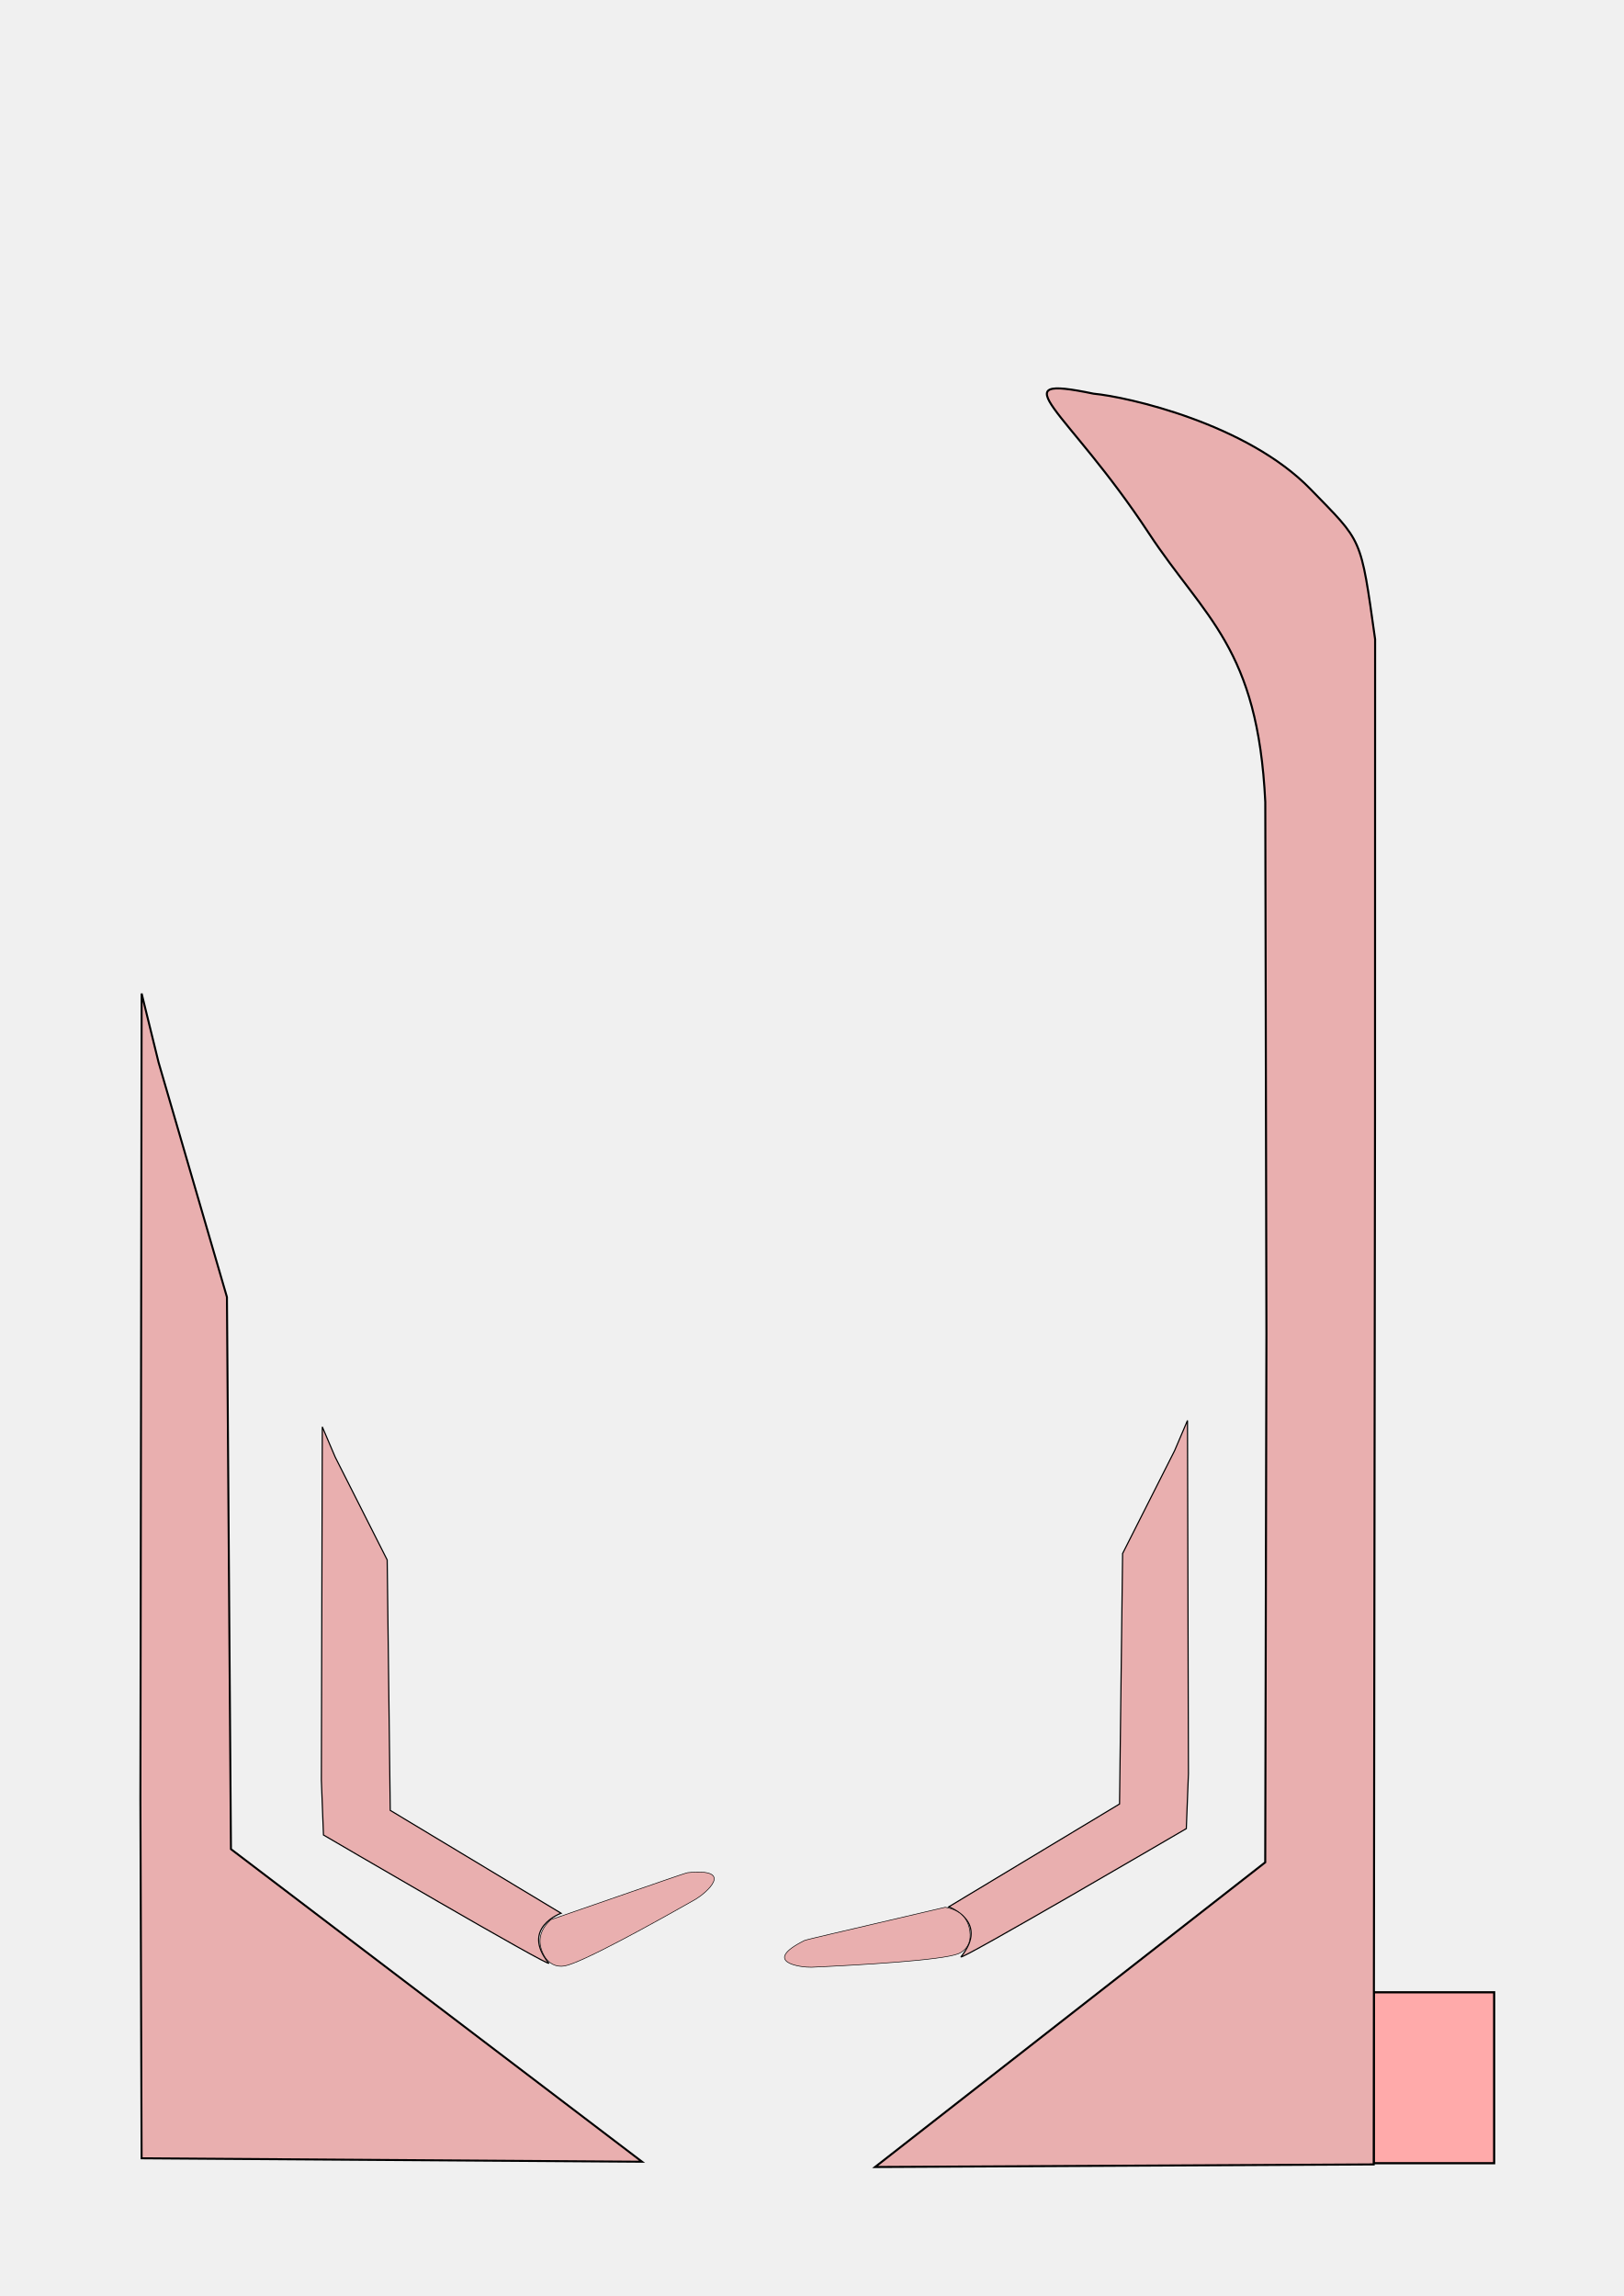
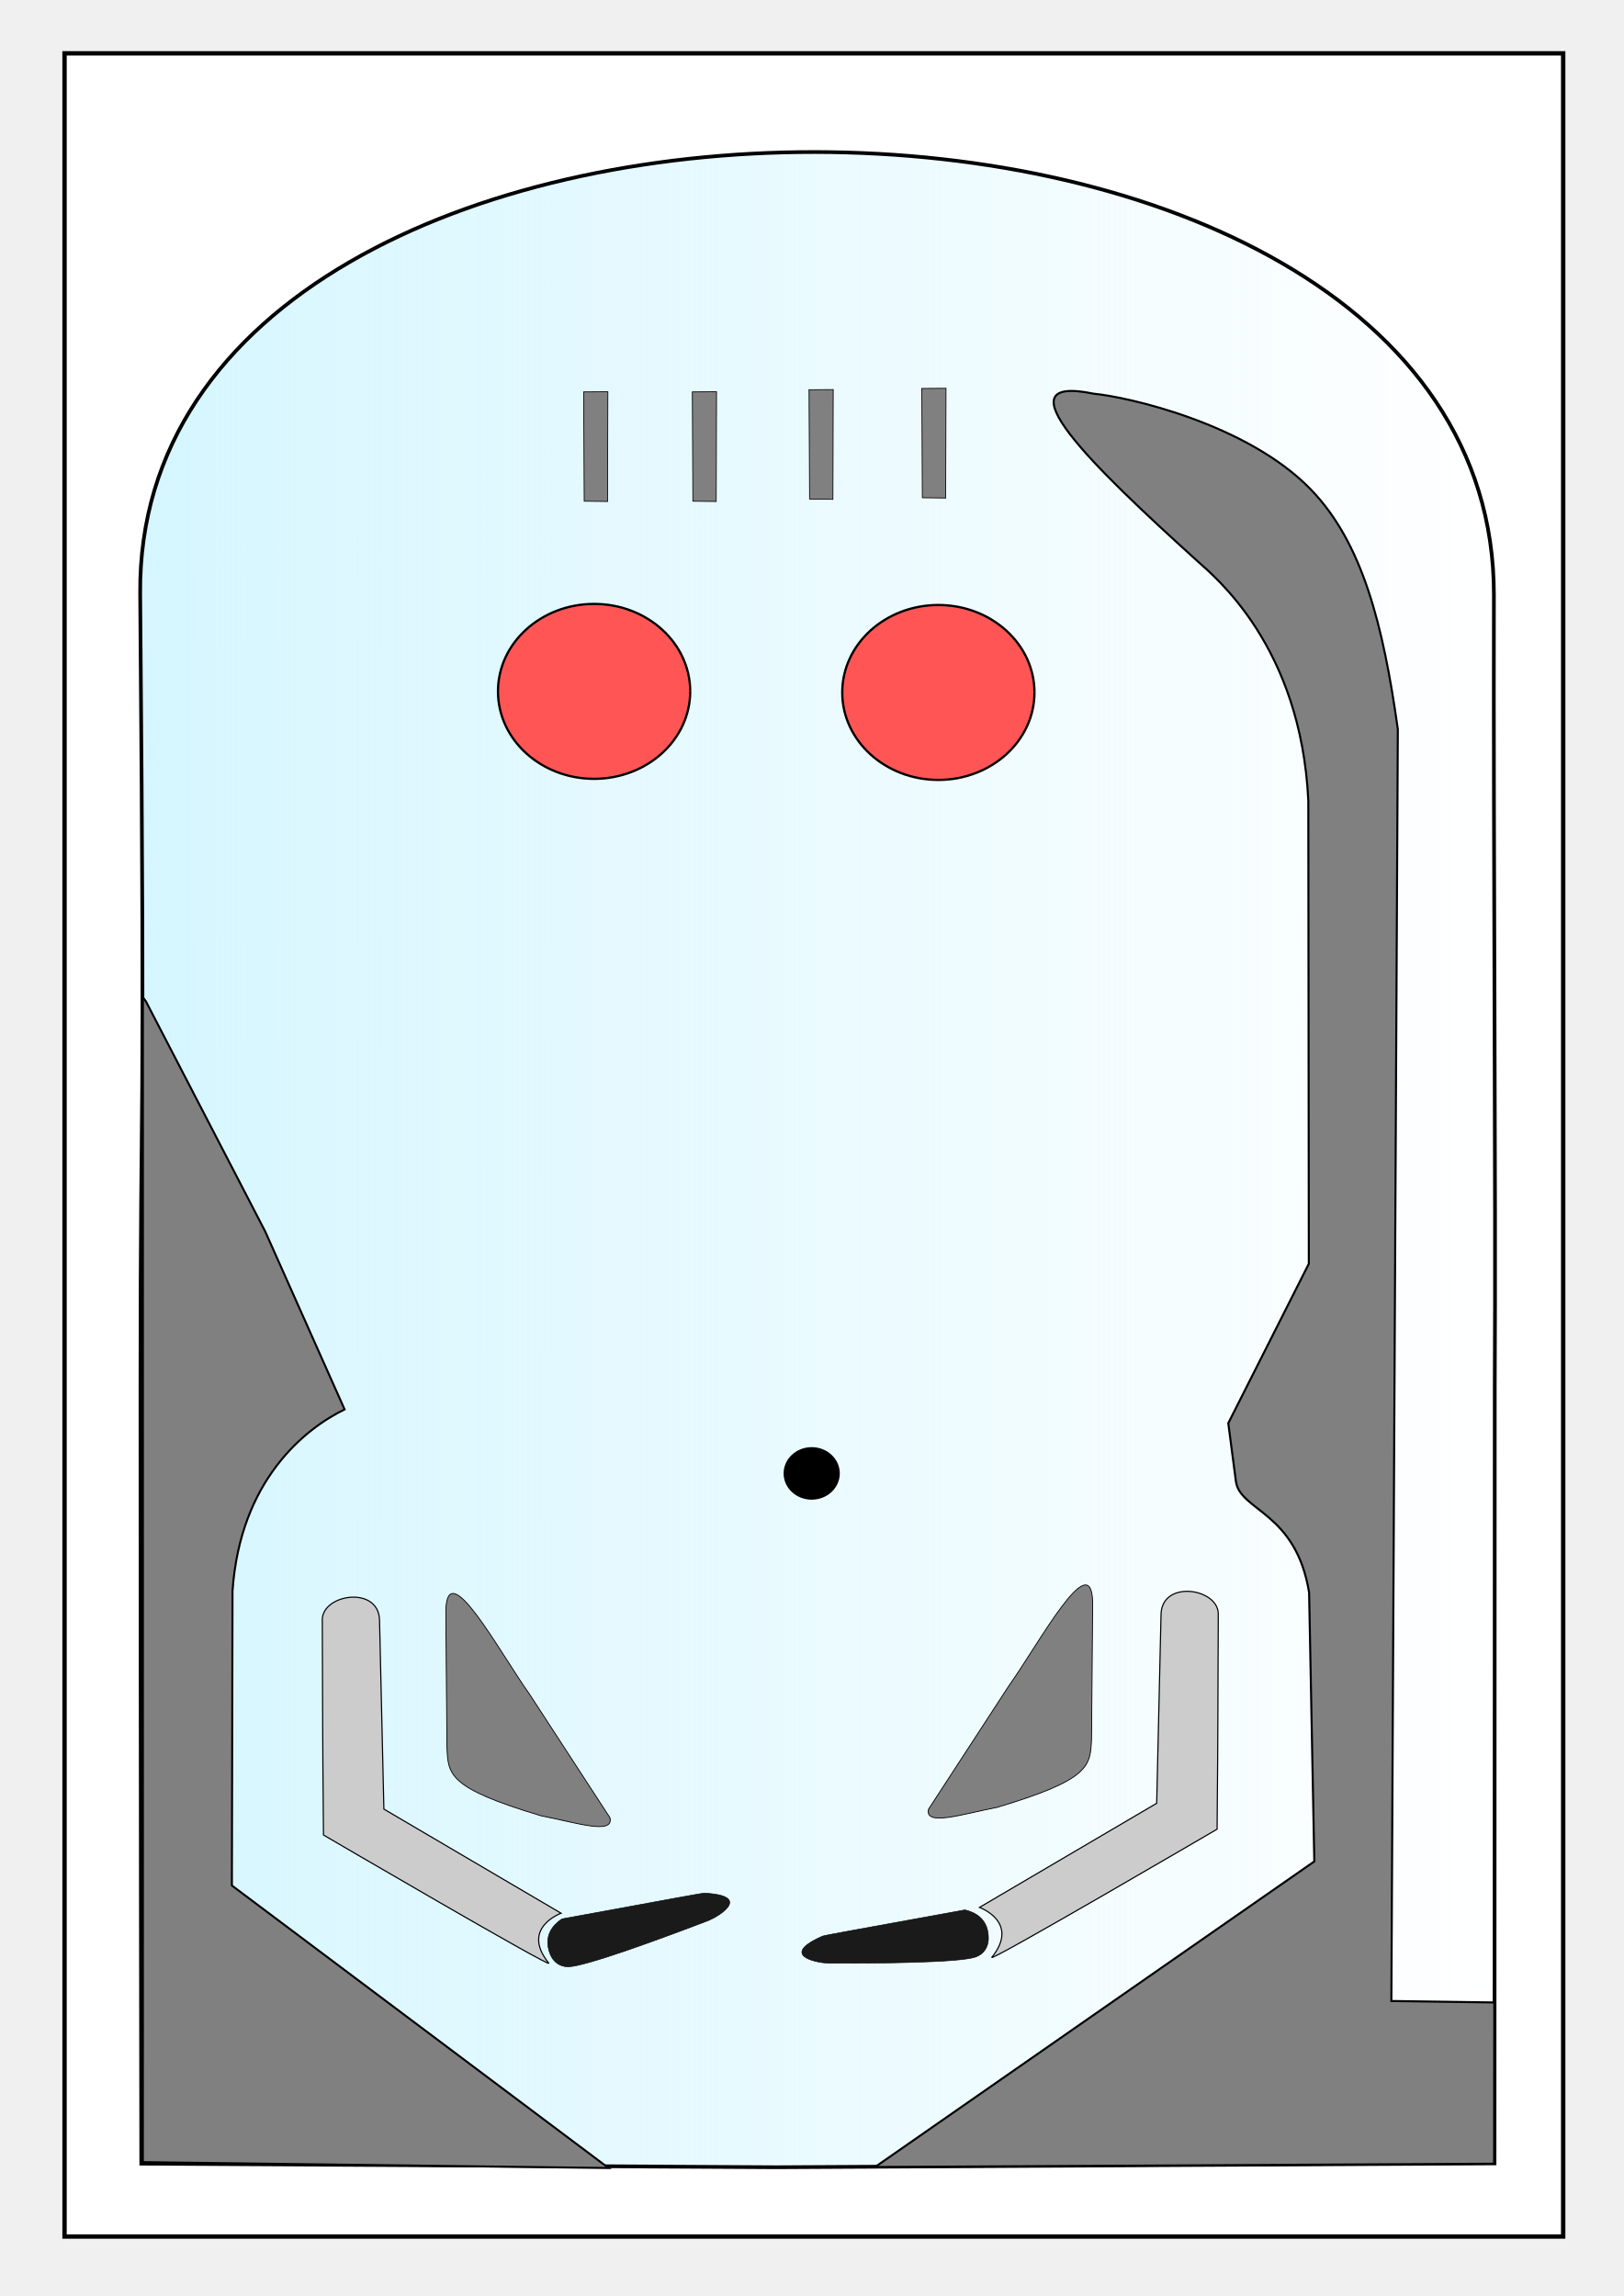
- <svg xmlns="http://www.w3.org/2000/svg" xmlns:ns1="http://www.openswatchbook.org/uri/2009/osb" width="744.094" height="1052.362" id="svg2" version="1.1">
+ <svg xmlns="http://www.w3.org/2000/svg" xmlns:ns1="http://www.openswatchbook.org/uri/2009/osb" xmlns:xlink="http://www.w3.org/1999/xlink" width="744.094" height="1052.362" id="svg2" version="1.1">
  <defs id="defs3000">
+     <linearGradient id="linearGradient3970">
+       <stop style="stop-color:#d5f6ff;stop-opacity:1;" offset="0" id="stop3972" />
+       <stop style="stop-color:#d5f6ff;stop-opacity:0;" offset="1" id="stop3974" />
+     </linearGradient>
    <linearGradient id="linearGradient5265" ns1:paint="gradient">
      <stop style="stop-color:#000000;stop-opacity:1;" offset="0" id="stop5267" />
      <stop style="stop-color:#000000;stop-opacity:0;" offset="1" id="stop5269" />
    </linearGradient>
    <linearGradient id="linearGradient3777" ns1:paint="solid">
      <stop style="stop-color:#0000ff;stop-opacity:1;" offset="0" id="stop3779" />
    </linearGradient>
+     <linearGradient xlink:href="#linearGradient3970" id="linearGradient3976" x1="63.382" y1="531.516" x2="685.987" y2="531.516" gradientUnits="userSpaceOnUse" />
  </defs>
-   <g id="layer1" style="display:none" />
-   <g id="layer2" style="display:none">
+   <g id="layer1" style="display:inline" />
+   <g id="layer2" style="display:inline">
    <rect style="fill:#ffffff;fill-opacity:1;fill-rule:evenodd;stroke:#000000;stroke-width:2;stroke-linecap:square;stroke-linejoin:miter;stroke-miterlimit:4;stroke-opacity:1;stroke-dasharray:none" id="rect3007" width="686.781" height="1000.657" x="29.577" y="24.448" ry="0" />
-     <path style="opacity:0.99;fill:#ffffff;fill-opacity:1;fill-rule:evenodd;stroke:#000000;stroke-width:1.7;stroke-miterlimit:4;stroke-opacity:1;stroke-dasharray:none" d="m 64.379,635.637 c 0,-155.333 2.166,-93.222 -0.141,-363.605 C 61.931,1.649 684.943,2.612 684.609,272.646 c -0.256,123.714 0.917,266.498 0.392,363.538 l -0.109,355.378 -329.048,1.788 -291.099,-1.642 c 0,0 -0.366,-200.738 -0.366,-356.071 z" id="path3783" />
+     <path style="opacity:0.99;fill:url(#linearGradient3976);fill-opacity:1;fill-rule:evenodd;stroke:#000000;stroke-width:1.7;stroke-miterlimit:4;stroke-opacity:1;stroke-dasharray:none" d="m 685.001,636.184 -0.109,355.378 -329.048,1.788 -291.099,-1.642 c 0,0 -0.366,-200.738 -0.366,-356.071 0,-155.333 2.166,-93.222 -0.141,-363.605 C 61.931,1.649 684.943,2.612 684.609,272.646 c -0.256,123.714 0.917,266.498 0.392,363.538" id="path3783" />
  </g>
-   <g id="layer4" style="display:none" />
+   <g id="layer4" style="display:inline" />
  <g id="layer3" style="display:inline">
-     <g id="g3042" transform="translate(3.076923,0)">
-       <rect y="913.16" x="626.466" height="78.336" width="55.182" id="rect2992" style="fill:#ffaaaa;fill-rule:evenodd;stroke:#000000;stroke-width:1px;stroke-linecap:butt;stroke-linejoin:miter;stroke-opacity:1" ry="0" />
-       <path id="path5286" d="m 577.289,611.401 -0.525,-243.803 c -3.397,-70.864 -27.745,-84.242 -53.419,-123.273 -37.8,-57.465 -69.218,-72.995 -25.247,-63.879 15.389,1.435 70.2,13.662 99.43,43.788 23.835,24.565 22.881,21.139 29.569,68.762 l -0.044,220.095 -0.451,349.416 -0.152,129.544 -228.507,1.189 178.798,-139.647 z" style="fill:#e9afaf;fill-opacity:1;fill-rule:evenodd;stroke:#000000;stroke-width:0.938;stroke-opacity:1" />
+     <g id="g3042" transform="translate(3.076923,0)" style="fill:#808080;fill-opacity:1">
+       <path id="path5286" d="m 596.482,366.932 c -3.397,-70.864 -43.079,-102.749 -50.941,-109.864 -48.451,-43.851 -91.414,-85.737 -47.443,-76.621 15.389,1.435 70.2,13.662 99.43,43.788 23.835,24.565 33.289,62.341 39.977,109.964 l -2.957,582.952 47.158,0.668 -0.076,73.898 -283.686,1.523 201.292,-140.064 -2.393,-123.266 c -6.043,-37.065 -31.752,-37.301 -33.548,-50.993 l -3.489,-26.6 36.917,-73.087 z" style="fill:#808080;fill-opacity:1;fill-rule:evenodd;stroke:#000000;stroke-width:0.938;stroke-opacity:1" />
    </g>
-     <path style="fill:#e9afaf;fill-opacity:1;fill-rule:evenodd;stroke:#000000;stroke-width:0.912;stroke-opacity:1" d="M 103.997,594.505 72.674,486.954 64.911,455.369 64.344,824.816 64.891,989.248 294.23,990.82 105.838,847.543 z" id="path5286-1" />
-     <path style="fill:#e9afaf;fill-opacity:1;fill-rule:evenodd;stroke:#000000;stroke-width:0.527;stroke-opacity:1;display:inline" d="m 177.437,714.984 -23.83,-47.146 -5.906,-13.845 -0.431,161.95 0.969,25.118 c 0,0 105.771,61.88 103.208,58.701 -12.997,-16.128 5.684,-22.84 5.684,-22.84 l -78.293,-47.149 z" id="path5286-1-1" />
-     <path style="fill:#e9afaf;fill-opacity:1;fill-rule:evenodd;stroke:#000000;stroke-width:0.527;stroke-opacity:1;display:inline" d="m 514.454,712.059 23.83,-47.146 5.906,-13.845 0.431,161.95 -0.969,25.118 c 0,0 -105.771,61.88 -103.208,58.701 12.997,-16.128 -5.684,-22.84 -5.684,-22.84 l 78.293,-47.149 z" id="path5286-1-1-48" />
+     <path style="fill:#808080;fill-opacity:1;fill-rule:evenodd;stroke:#000000;stroke-width:0.912;stroke-opacity:1" d="m 121.544,564.447 -54.649,-105.431 -1.402,-1.897 -0.019,533.878 213.43,2.709 -172.635,-129.489 0.292,-135.082 c 3.557,-50.774 33.213,-74.278 51.36,-83.139 z" id="path5286-1" />
+     <path style="fill:#cccccc;fill-opacity:1;fill-rule:evenodd;stroke:#000000;stroke-width:0.527;stroke-opacity:1;display:inline" d="m 173.938,742.975 c -0.011,-16.234 -25.654,-12.533 -26.238,-0.927 0.296,59.052 0.011,38.826 0.538,99.014 0,0 105.771,61.88 103.208,58.701 -12.997,-16.128 5.684,-22.84 5.684,-22.84 l -81.209,-47.732 z" id="path5286-1-1" />
+     <path style="fill:#cccccc;fill-opacity:1;fill-rule:evenodd;stroke:#000000;stroke-width:0.527;stroke-opacity:1;display:inline" d="m 532.06,740.303 c 0.011,-16.234 25.654,-12.533 26.238,-0.927 -0.296,59.052 -0.011,38.826 -0.538,99.014 0,0 -105.771,61.88 -103.208,58.701 12.997,-16.128 -5.684,-22.84 -5.684,-22.84 l 81.209,-47.732 z" id="path5286-1-1-7" />
  </g>
  <g id="layer5" style="display:inline">
-     <path style="fill:#e9afaf;fill-opacity:1;fill-rule:evenodd;stroke:#000000;stroke-width:0.267;stroke-opacity:1;display:inline" d="m 258.697,901.096 c -3.834,0.677 -7.292,-1.125 -9.248,-4.581 -4.374,-7.728 -0.628,-13.335 2.971,-16.641 0,0 20.187,-7.005 30.289,-10.477 10.808,-3.714 31.452,-10.977 32.443,-11.076 22.112,-2.204 8.108,9.514 3.838,12.065 -19.457,11.077 -52.381,29.314 -60.293,30.71 z" id="path5286-1-1-4" />
-     <path style="fill:#e9afaf;fill-opacity:1;fill-rule:evenodd;stroke:#000000;stroke-width:0.267;stroke-opacity:1;display:inline" d="m 439.21,895.471 c 3.603,-1.474 5.566,-4.843 5.376,-8.81 -0.426,-8.869 -6.587,-11.612 -11.394,-12.487 0,0 -20.81,4.85 -31.206,7.305 -11.123,2.628 -32.457,7.503 -33.347,7.949 -19.876,9.938 -1.778,12.373 3.193,12.251 22.366,-1.017 59.942,-3.167 67.378,-6.208 z" id="path5286-1-1-4-9" />
+     <path style="fill:#1a1a1a;fill-opacity:1;fill-rule:evenodd;stroke:#000000;stroke-width:0.267;stroke-opacity:1;display:inline" d="m 260.51,901.454 c -3.892,0.088 -7.038,-2.216 -8.448,-5.928 -3.154,-8.301 1.398,-13.277 5.456,-15.999 0,0 21.015,-3.869 31.525,-5.771 11.246,-2.035 32.752,-6.089 33.746,-6.037 22.191,1.169 6.574,10.632 1.968,12.507 -20.91,8.004 -56.215,21.046 -64.247,21.229 z" id="path5286-1-1-4" />
+     <path style="fill:#1a1a1a;fill-opacity:1;fill-rule:evenodd;stroke:#000000;stroke-width:0.267;stroke-opacity:1;display:inline" d="m 447.154,896.966 c 3.672,-1.293 5.8,-4.56 5.808,-8.531 0.017,-8.88 -6,-11.926 -10.758,-13.039 0,0 -21.026,3.807 -31.531,5.742 -11.24,2.07 -32.79,5.878 -33.702,6.278 -20.346,8.936 -2.392,12.269 2.579,12.395 22.389,0.098 60.026,-0.178 67.604,-2.846 z" id="path5286-1-1-4-9" />
+   </g>
+   <g id="layer6" style="display:inline">
+     <path style="fill:#808080;fill-opacity:1;fill-rule:evenodd;stroke:#000000;stroke-width:0.379;stroke-opacity:1;display:inline" d="m 204.302,738.547 0.522,62.409 c 0.582,12.45 0.496,18.546 43.215,31.33 15.966,3.086 33.269,8.848 31.51,0.898 l -36.788,-56.515 c -14.158,-19.953 -38.014,-64.653 -38.46,-38.122 z" id="path5286-1-4" />
+     <path style="fill:#808080;fill-opacity:1;fill-rule:evenodd;stroke:#000000;stroke-width:0.379;stroke-opacity:1;display:inline" d="m 500.741,734.639 -0.522,62.409 c -0.582,12.45 -0.496,18.546 -43.215,31.33 -15.966,3.086 -33.269,8.848 -31.51,0.898 l 36.788,-56.515 c 14.158,-19.953 38.014,-64.653 38.46,-38.122 z" id="path5286-1-4-0" />
+     <path style="fill:#808080;fill-opacity:1;fill-rule:evenodd;stroke:#000000;stroke-width:0.36;stroke-opacity:1;display:inline" d="m 433.524,177.969 -0.143,50.31 -10.702,-0.136 -0.243,-50.097 z" id="path5286-1-4-0-9" />
+     <path style="fill:#808080;fill-opacity:1;fill-rule:evenodd;stroke:#000000;stroke-width:0.36;stroke-opacity:1;display:inline" d="m 381.842,178.557 -0.143,50.31 -10.702,-0.136 -0.243,-50.097 z" id="path5286-1-4-0-9-4" />
+     <path style="fill:#808080;fill-opacity:1;fill-rule:evenodd;stroke:#000000;stroke-width:0.36;stroke-opacity:1;display:inline" d="m 328.368,179.547 -0.143,50.31 -10.702,-0.136 -0.243,-50.097 z" id="path5286-1-4-0-9-8" />
+     <path style="fill:#808080;fill-opacity:1;fill-rule:evenodd;stroke:#000000;stroke-width:0.36;stroke-opacity:1;display:inline" d="m 278.563,179.547 -0.143,50.31 -10.702,-0.136 -0.243,-50.097 z" id="path5286-1-4-0-9-82" />
+     <path style="fill:#ff5555;fill-opacity:1;stroke:#000000;stroke-width:1;stroke-miterlimit:4;stroke-opacity:1;stroke-dasharray:none;display:inline" id="path3904" d="m 295.097,324.523 a 42.581,38.62 0 1 1 -8e-5,-0.072" transform="matrix(1.034458,0,0,1.037993,11.03579,-19.96526)" />
+     <path style="fill:#ff5555;fill-opacity:1;stroke:#000000;stroke-width:1;stroke-miterlimit:4;stroke-opacity:1;stroke-dasharray:none;display:inline" id="path3904-4" d="m 295.097,324.523 a 42.581,38.62 0 1 1 -8e-5,-0.072" transform="matrix(1.034458,0,0,1.037993,168.8032,-19.47014)" />
+   </g>
+   <g id="layer7" style="display:inline">
+     <path style="fill:#000000;fill-opacity:1;stroke:none" id="path3830" d="m 679.208,809.239 a 20.232,19.731 0 1 1 -4e-5,-0.037" transform="matrix(0.6363636,0,0,0.6101695,-47.37056,181.5563)" />
  </g>
</svg>
